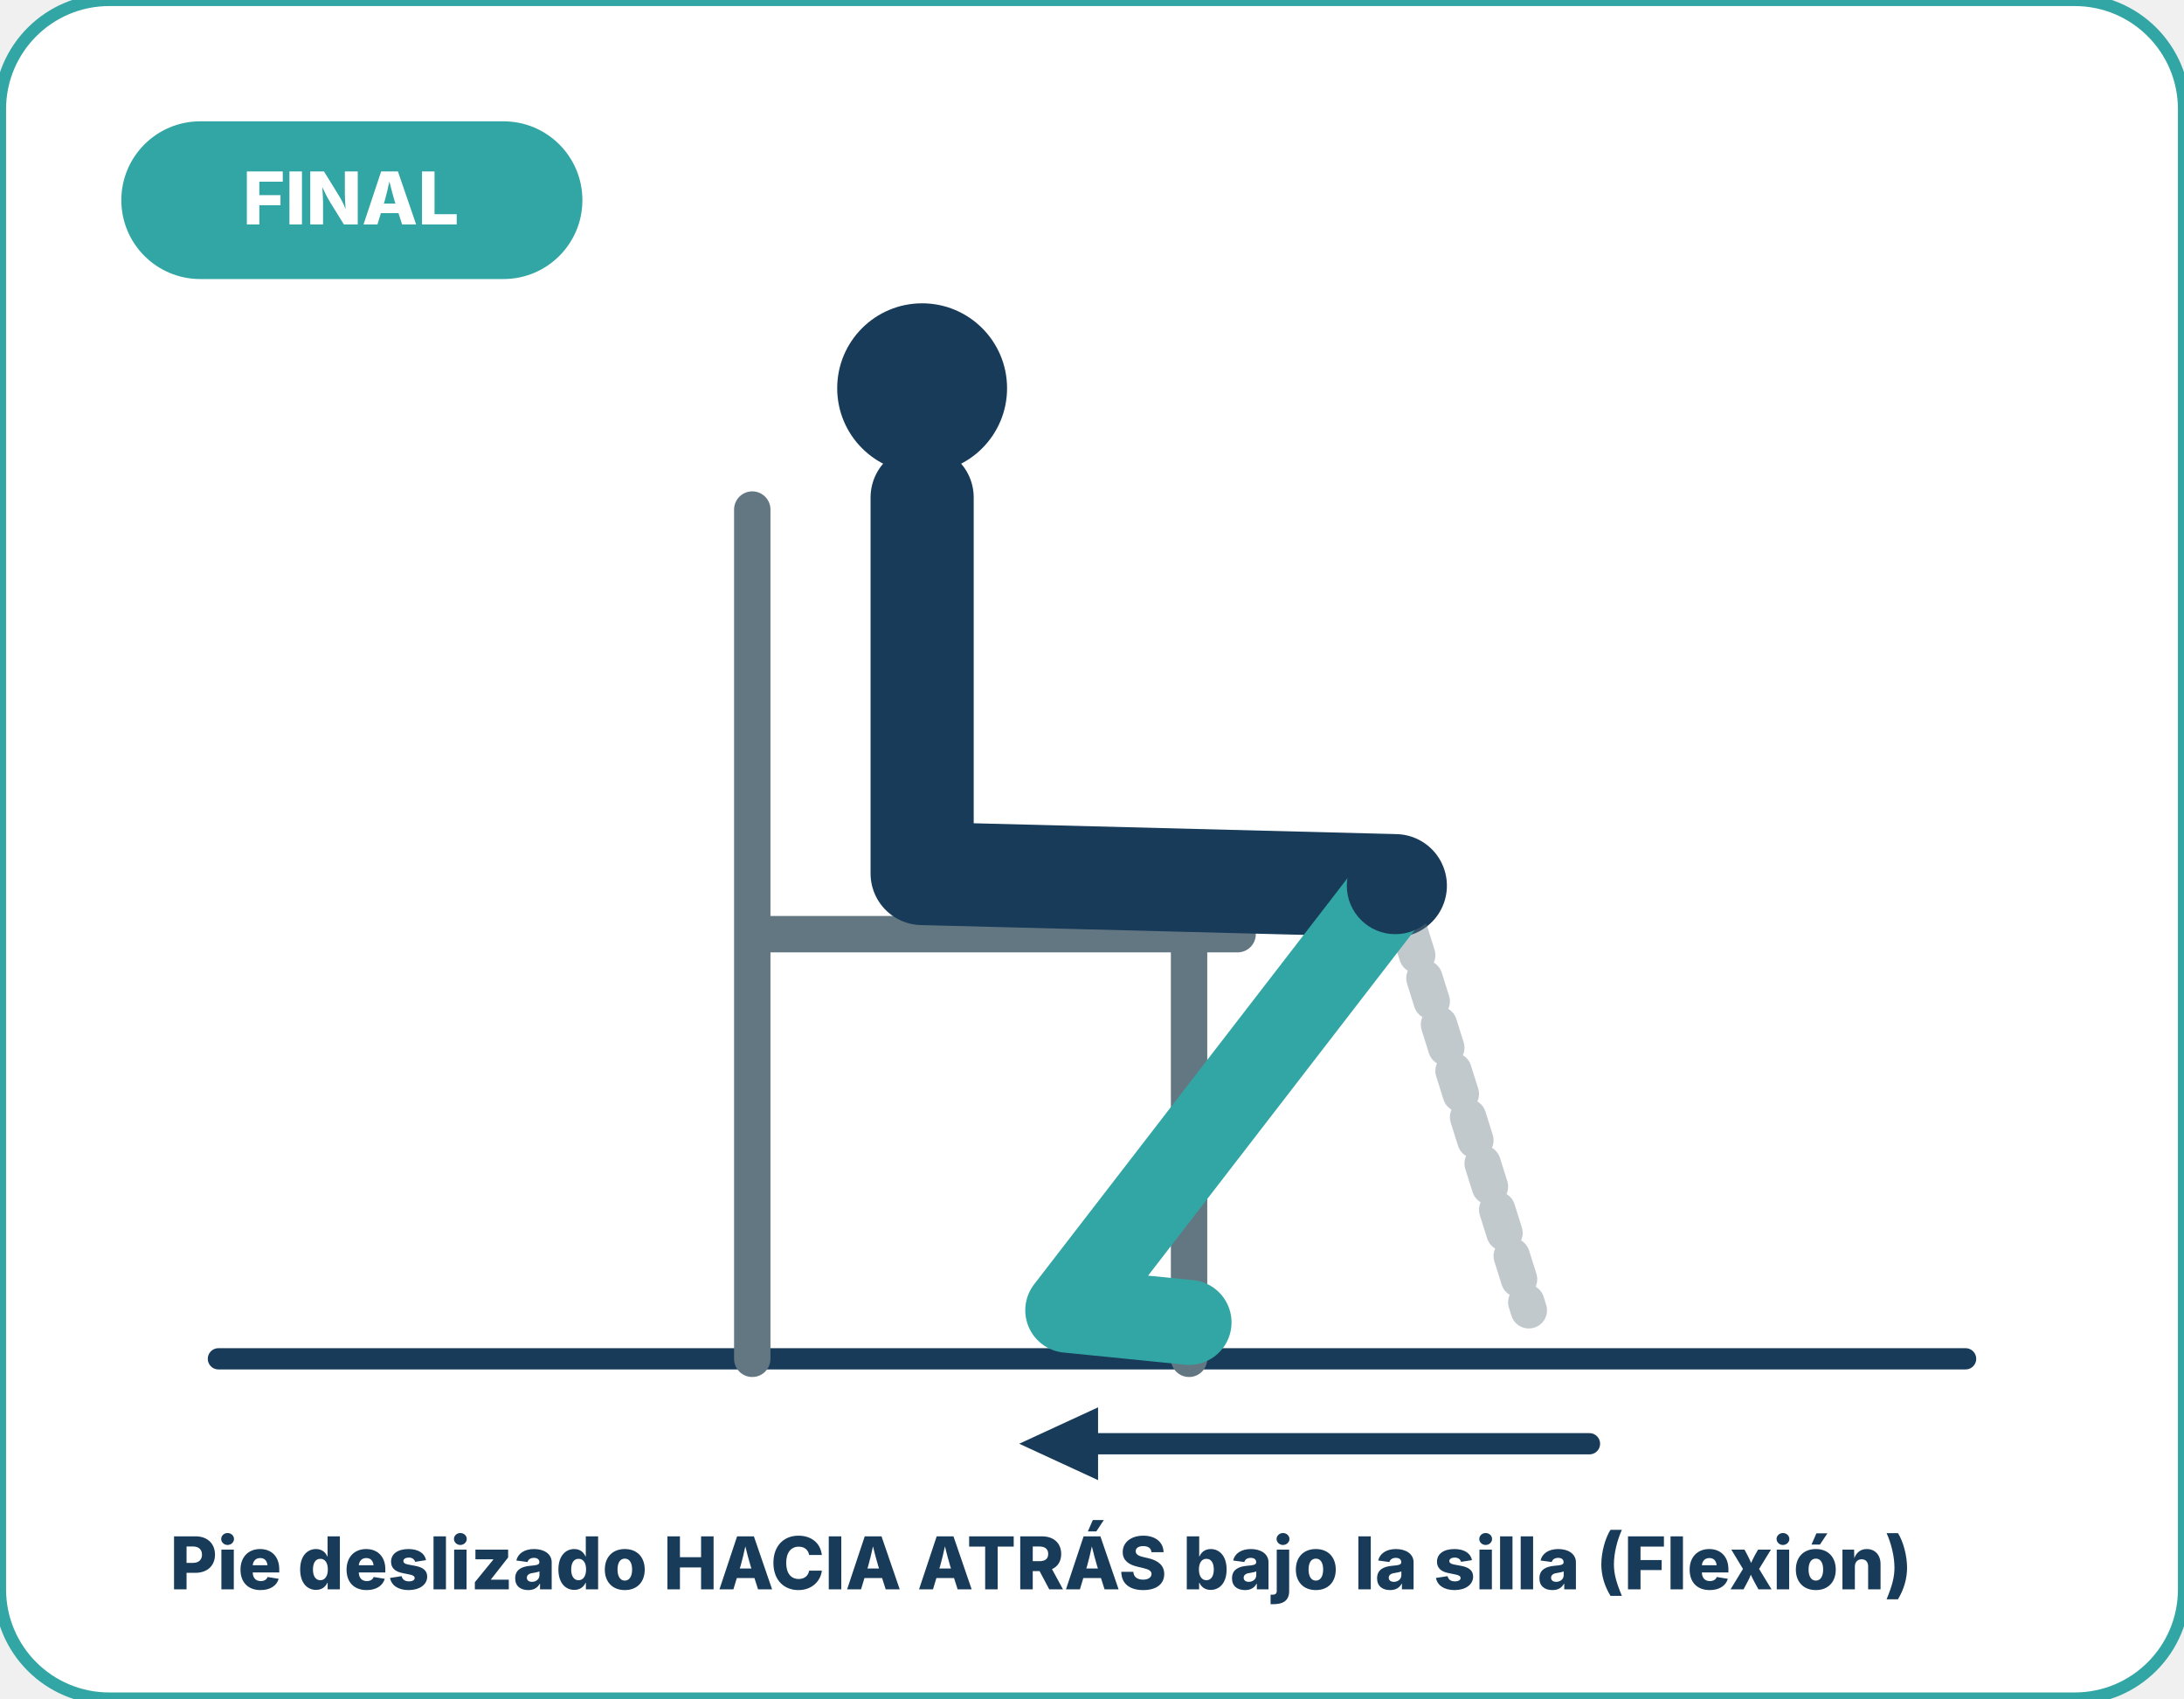
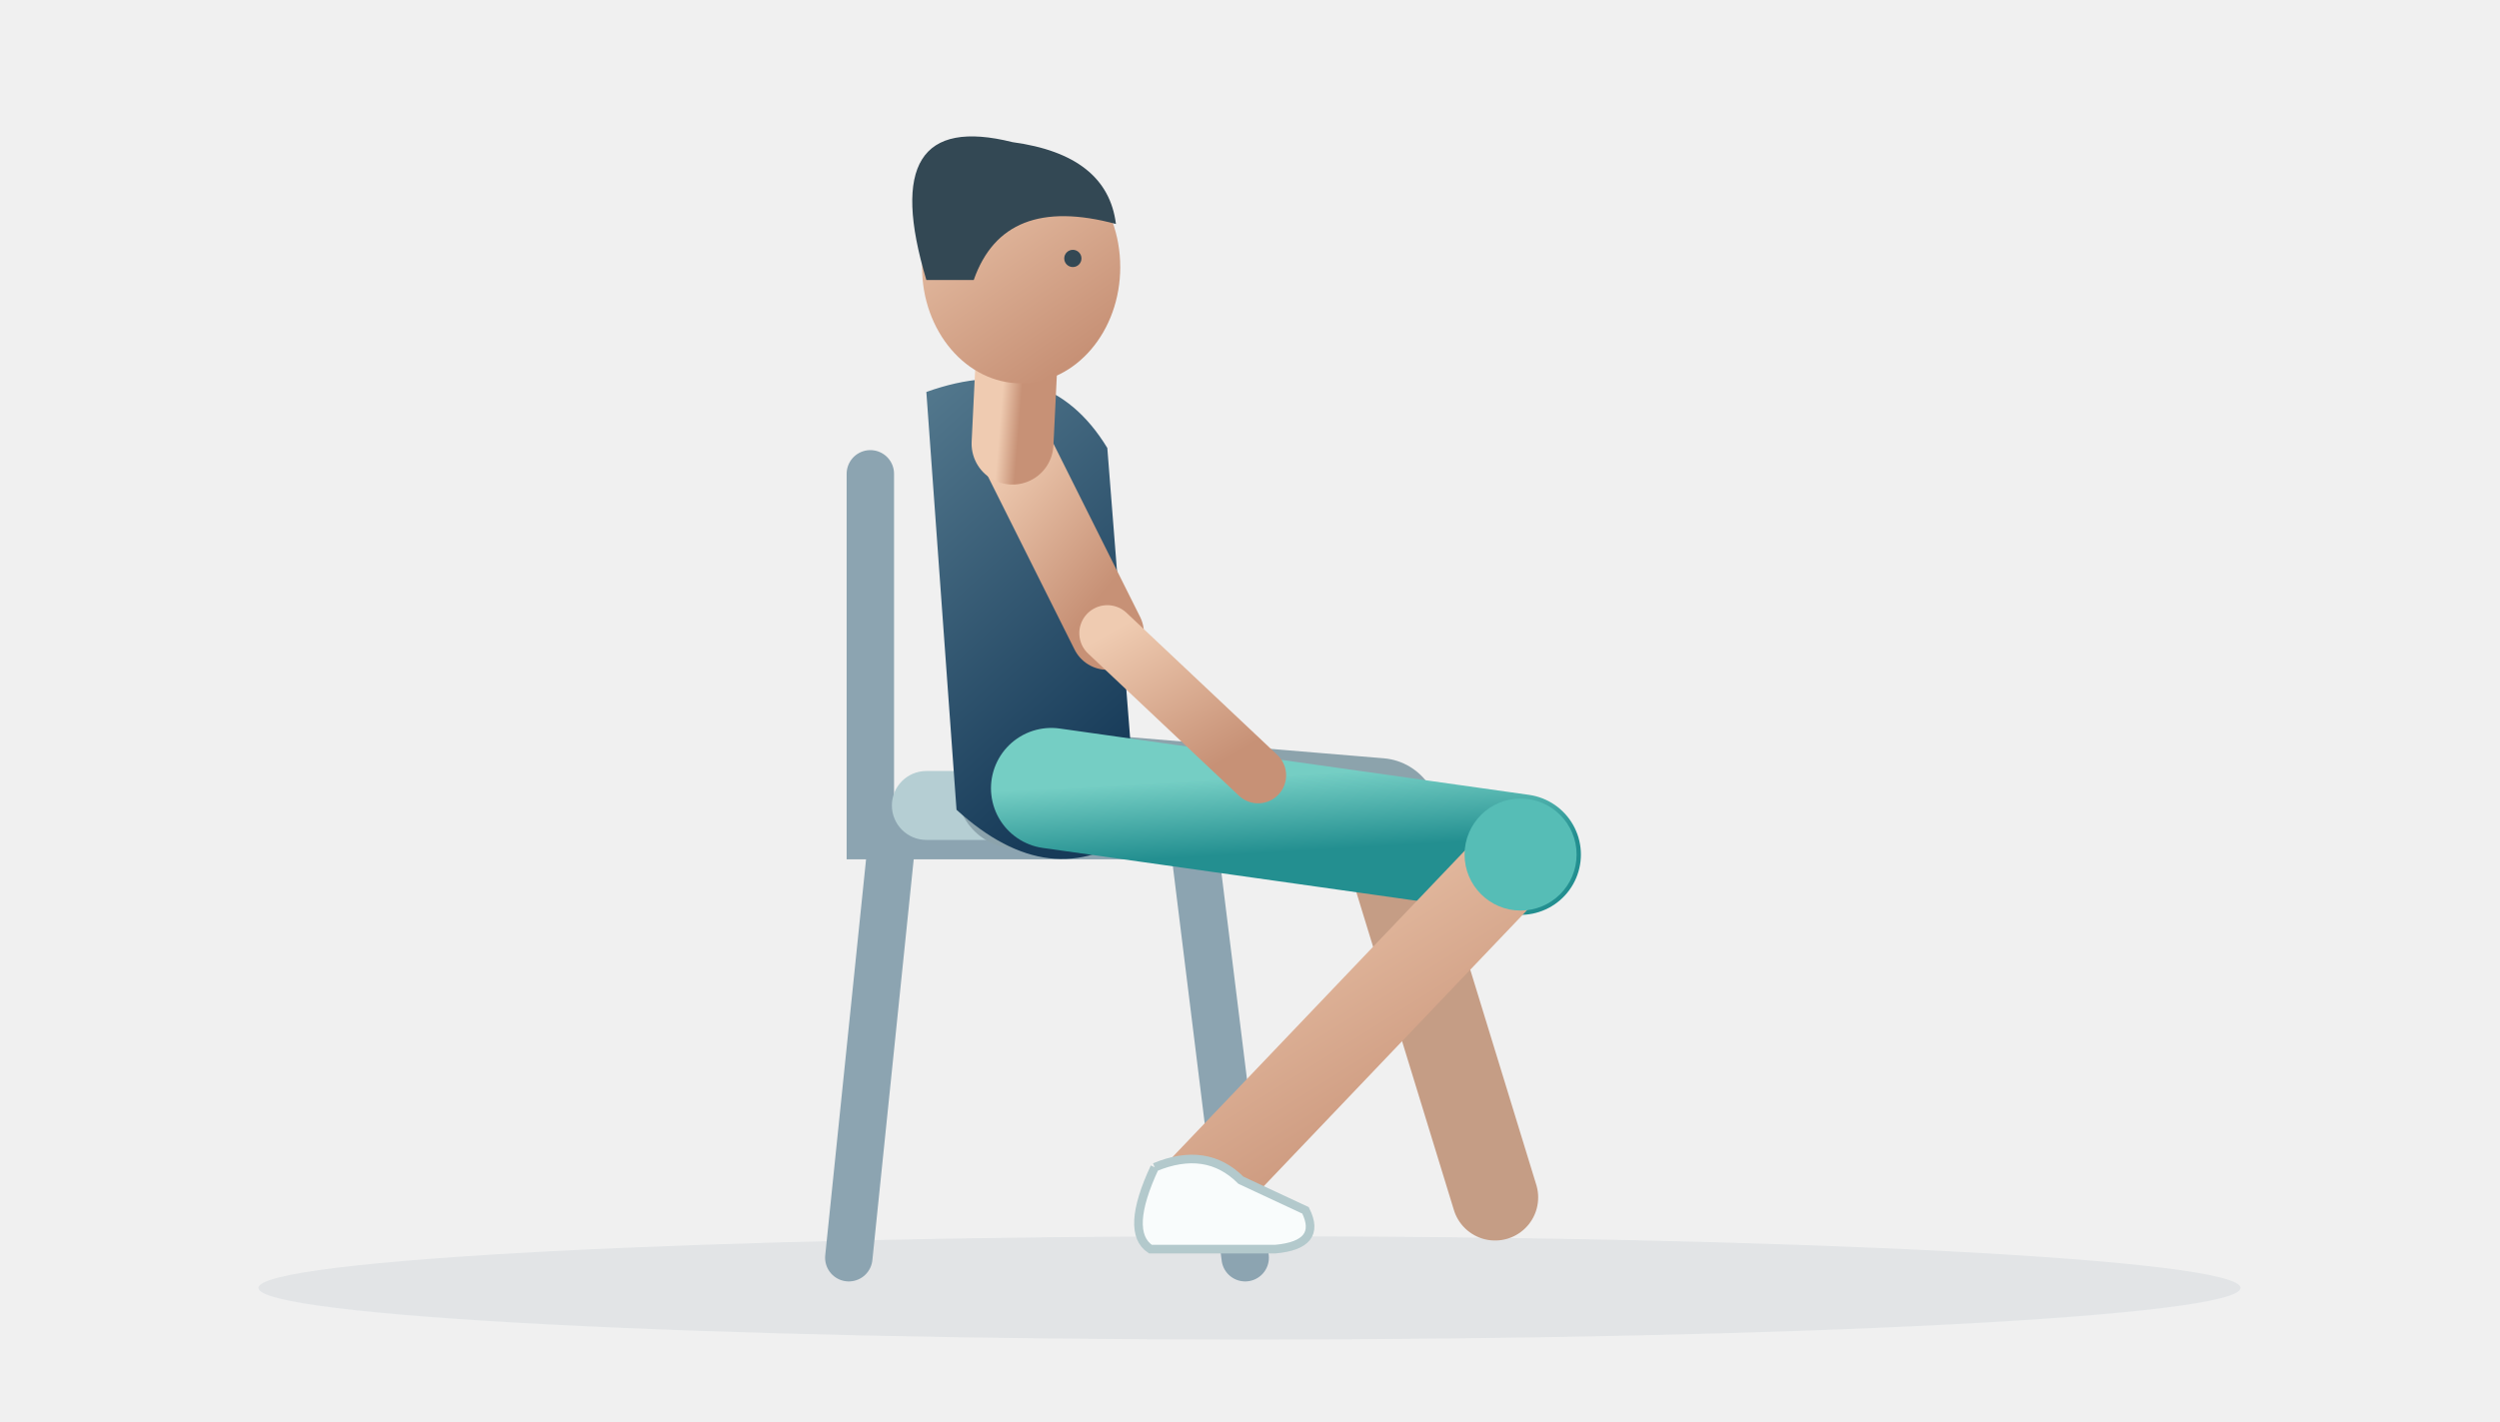
- <svg xmlns="http://www.w3.org/2000/svg" viewBox="0 0 360 280" fill="none" role="img" aria-label="Flexión activa en sedestación - Posición Final: el pie se desliza HACIA ATRÁS por debajo de la silla para flexionar la rodilla">
-   <rect width="360" height="280" rx="18" fill="#FFFFFF" stroke="#32A6A4" stroke-width="2" />
-   <rect x="20" y="20" width="76" height="26" rx="13" fill="#32A6A4" />
-   <text x="40" y="37" fill="#FFFFFF" font-family="Inter, sans-serif" font-size="12" font-weight="800">FINAL</text>
-   <line x1="36" y1="224" x2="324" y2="224" stroke="#173B59" stroke-width="3.5" stroke-linecap="round" />
-   <path d="M124 84 L124 224 M124 154 L204 154 M196 154 L196 224" stroke="#637783" stroke-width="6" stroke-linecap="round" stroke-linejoin="round" />
-   <circle cx="152" cy="64" r="14" fill="#173B59" />
-   <path d="M152 82 L152 144 L230 146" stroke="#173B59" stroke-width="17" stroke-linecap="round" stroke-linejoin="round" />
-   <path d="M230 146 L252 216" stroke="#637783" stroke-width="6" stroke-dasharray="4 4" stroke-linecap="round" opacity="0.4" />
-   <path d="M230 146 L176 216 L196 218" stroke="#32A6A4" stroke-width="14" stroke-linecap="round" stroke-linejoin="round" />
-   <circle cx="230" cy="146" r="8" fill="#173B59" />
-   <path d="M262 238 L178 238" stroke="#173B59" stroke-width="3.5" stroke-linecap="round" />
-   <polygon points="168,238 181,232 181,244" fill="#173B59" />
-   <text x="28" y="262" fill="#173B59" font-family="Inter, sans-serif" font-size="12" font-weight="800">Pie deslizado HACIA ATRÁS bajo la silla (Flexión)</text>
+ <svg xmlns="http://www.w3.org/2000/svg" viewBox="0 0 580 330">
+   <defs>
+     <linearGradient id="skin" x2="0.6" y2="1">
+       <stop stop-color="#efcbb1" />
+       <stop offset="1" stop-color="#c79176" />
+     </linearGradient>
+     <linearGradient id="shirt" x2="0.4" y2="1">
+       <stop stop-color="#54798e" />
+       <stop offset="1" stop-color="#173b59" />
+     </linearGradient>
+     <linearGradient id="pants" x2="0.4" y2="1">
+       <stop stop-color="#75cec4" />
+       <stop offset="1" stop-color="#238f90" />
+     </linearGradient>
+   </defs>
+   <ellipse cx="290" cy="299" rx="230" ry="12" fill="#173b59" opacity=".07" />
+   <path d="M202 110v84h80 M207 195l-10 97 M277 195l12 97" fill="none" stroke="#8ca4b1" stroke-width="11" stroke-linecap="round" />
+   <rect x="207" y="179" width="83" height="16" rx="8" fill="#b5ced3" />
+   <path d="M236,183 L320,190" fill="none" stroke="#8ca3ac" stroke-width="28" stroke-linecap="round" />
+   <path d="M320,190 L347,278" fill="none" stroke="#c59d85" stroke-width="20" stroke-linecap="round" />
+   <circle cx="320" cy="190" r="13" fill="#8ca3ac" />
+   <path d="M215 91 Q243 81 257 104 L264 193 Q244 208 222 188Z" fill="url(#shirt)" />
+   <path d="M244,183 L352.917,198.397" fill="none" stroke="url(#pants)" stroke-width="28" stroke-linecap="round" />
+   <path d="M352.917,198.397 L277,278" fill="none" stroke="url(#skin)" stroke-width="20" stroke-linecap="round" />
+   <circle cx="352.917" cy="198.397" r="13" fill="#56bdb6" />
+   <path d="M268 271 q12 -5 20 3 l15 7 q4 8 -7 9 h-29 q-6 -4 1 -19" fill="#f9fcfc" stroke="#b3c9cc" stroke-width="2" />
+   <path d="M235,103 L257,147" fill="none" stroke="url(#skin)" stroke-width="17" stroke-linecap="round" />
+   <path d="M257,147 L292,180" fill="none" stroke="url(#skin)" stroke-width="13" stroke-linecap="round" />
+   <path d="M235,103 L237,62" fill="none" stroke="url(#skin)" stroke-width="19" stroke-linecap="round" />
+   <ellipse cx="237" cy="62" rx="23" ry="27" fill="url(#skin)" />
+   <path d="M215 65 q-12 -40 20 -32 q22 3 24 19 q-26 -7 -33 13Z" fill="#334854" />
+   <circle cx="249" cy="60" r="2" fill="#334854" />
</svg>
